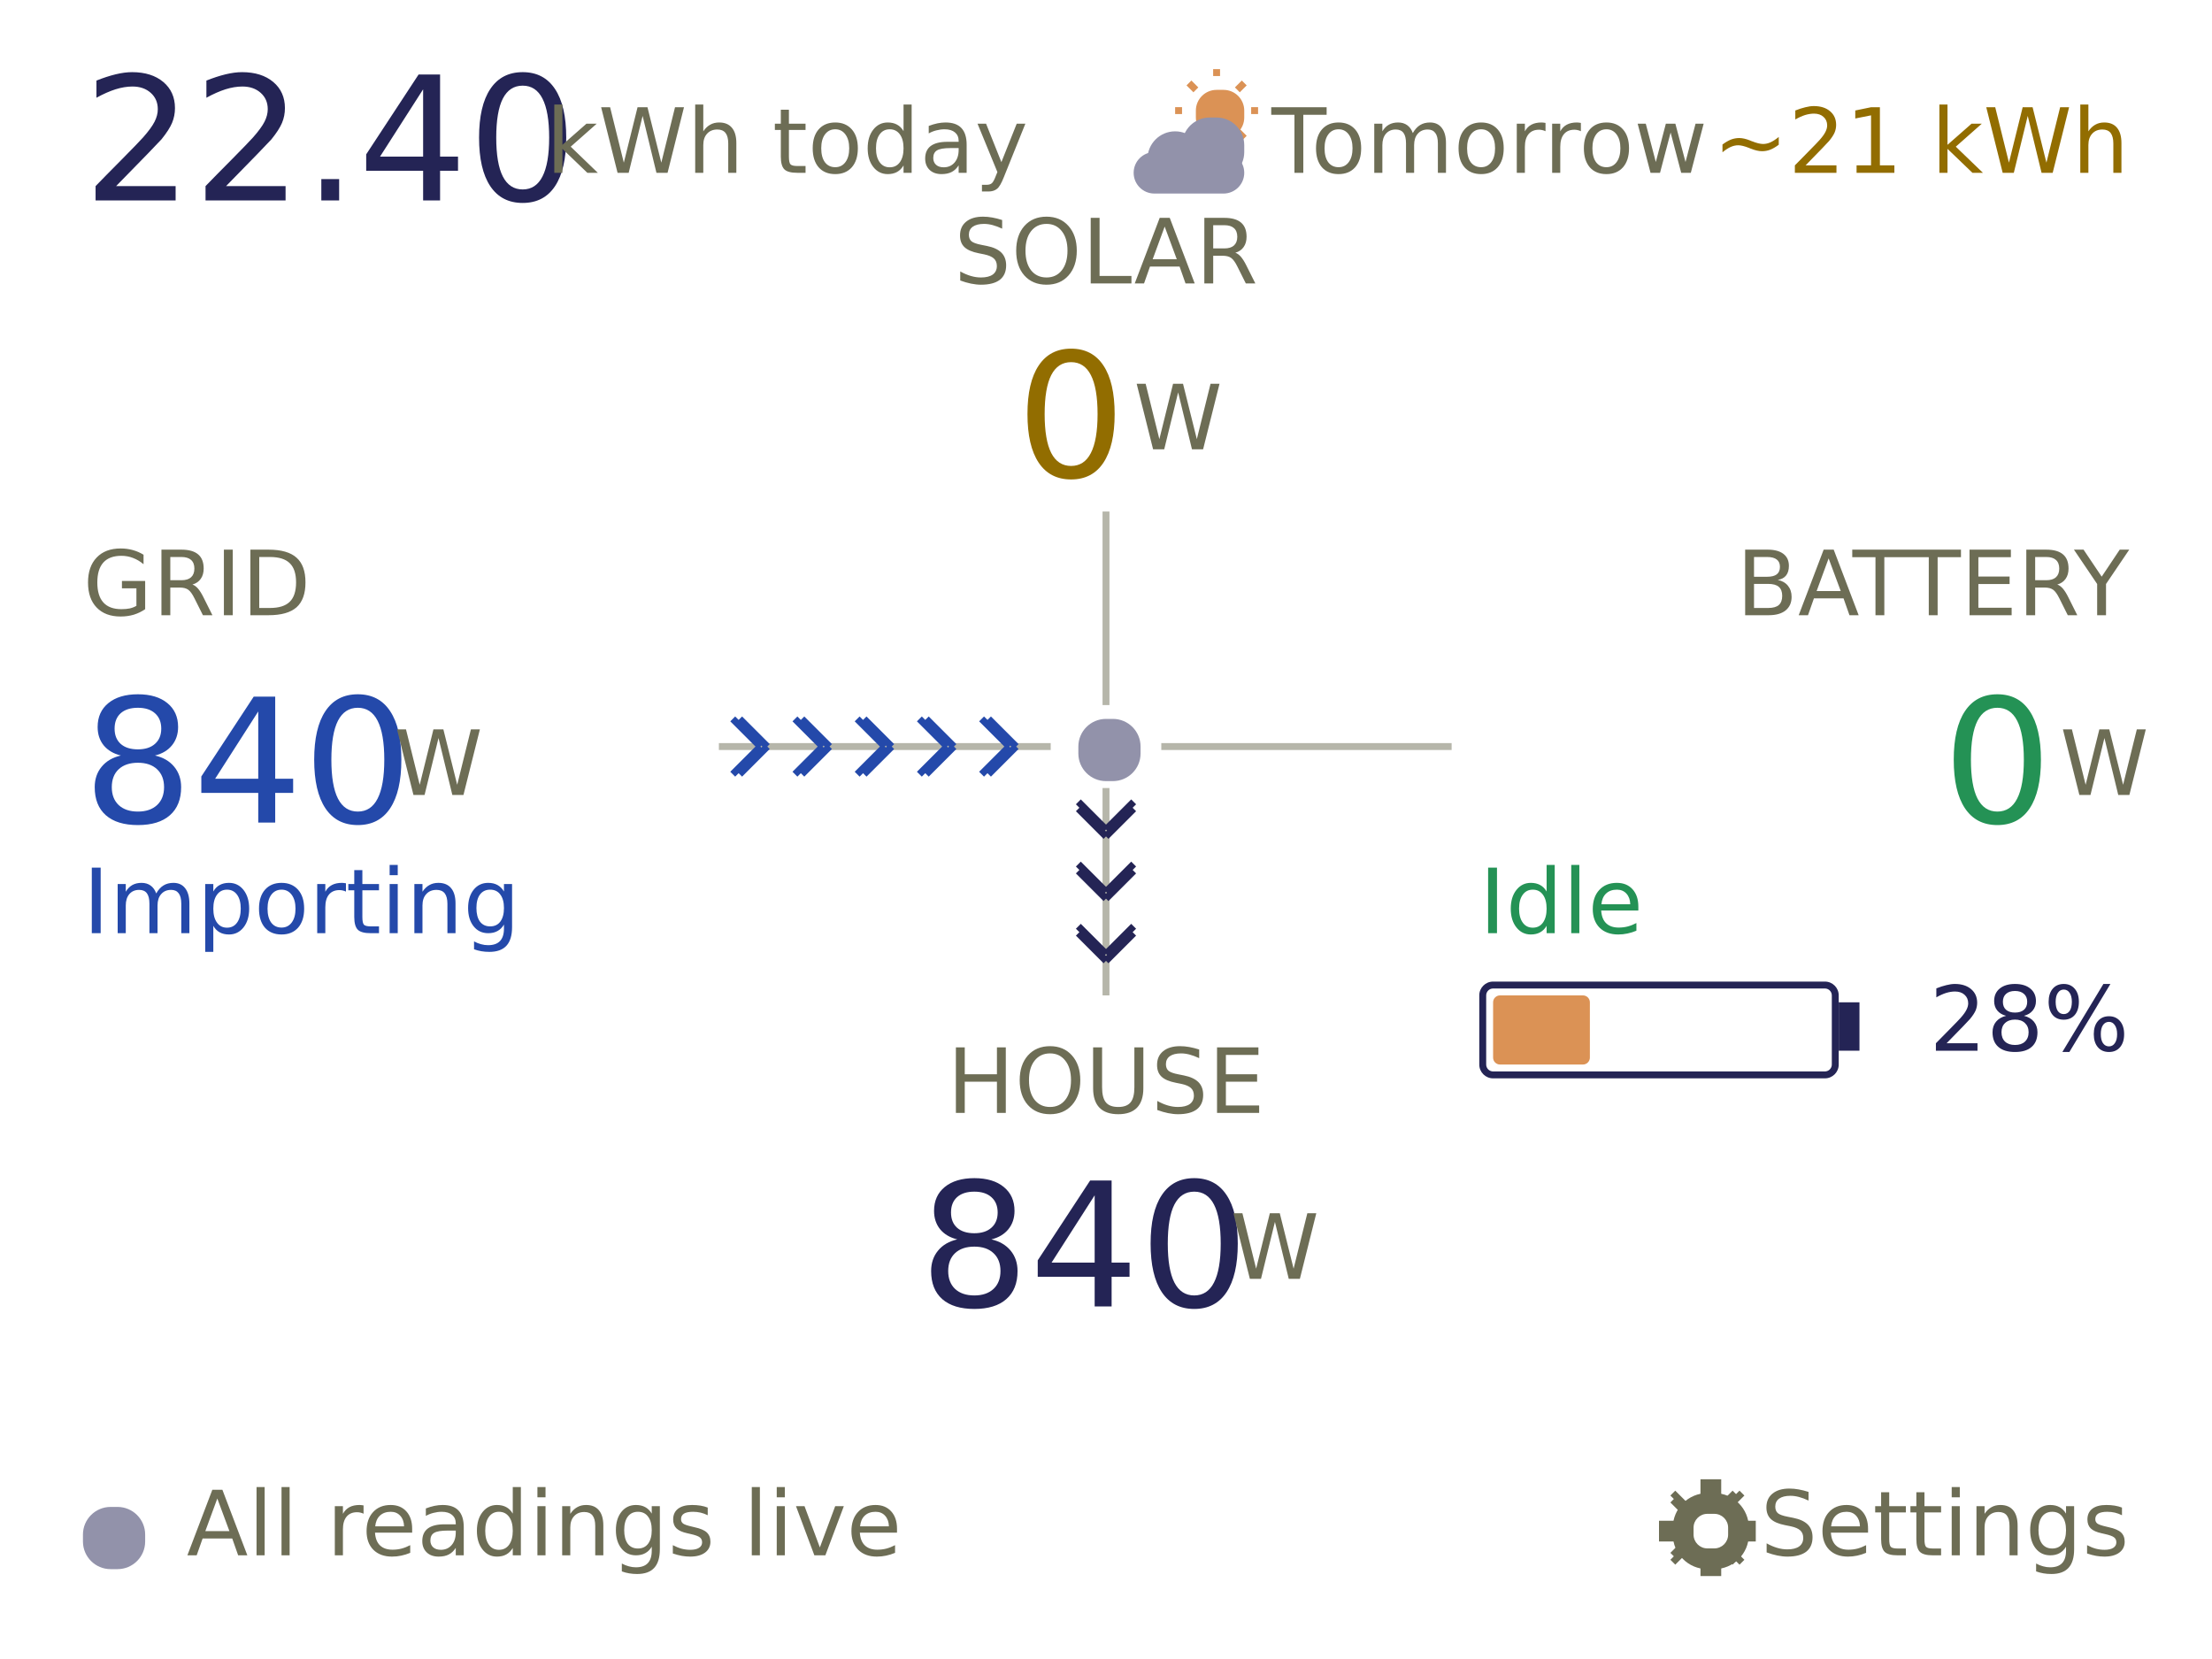
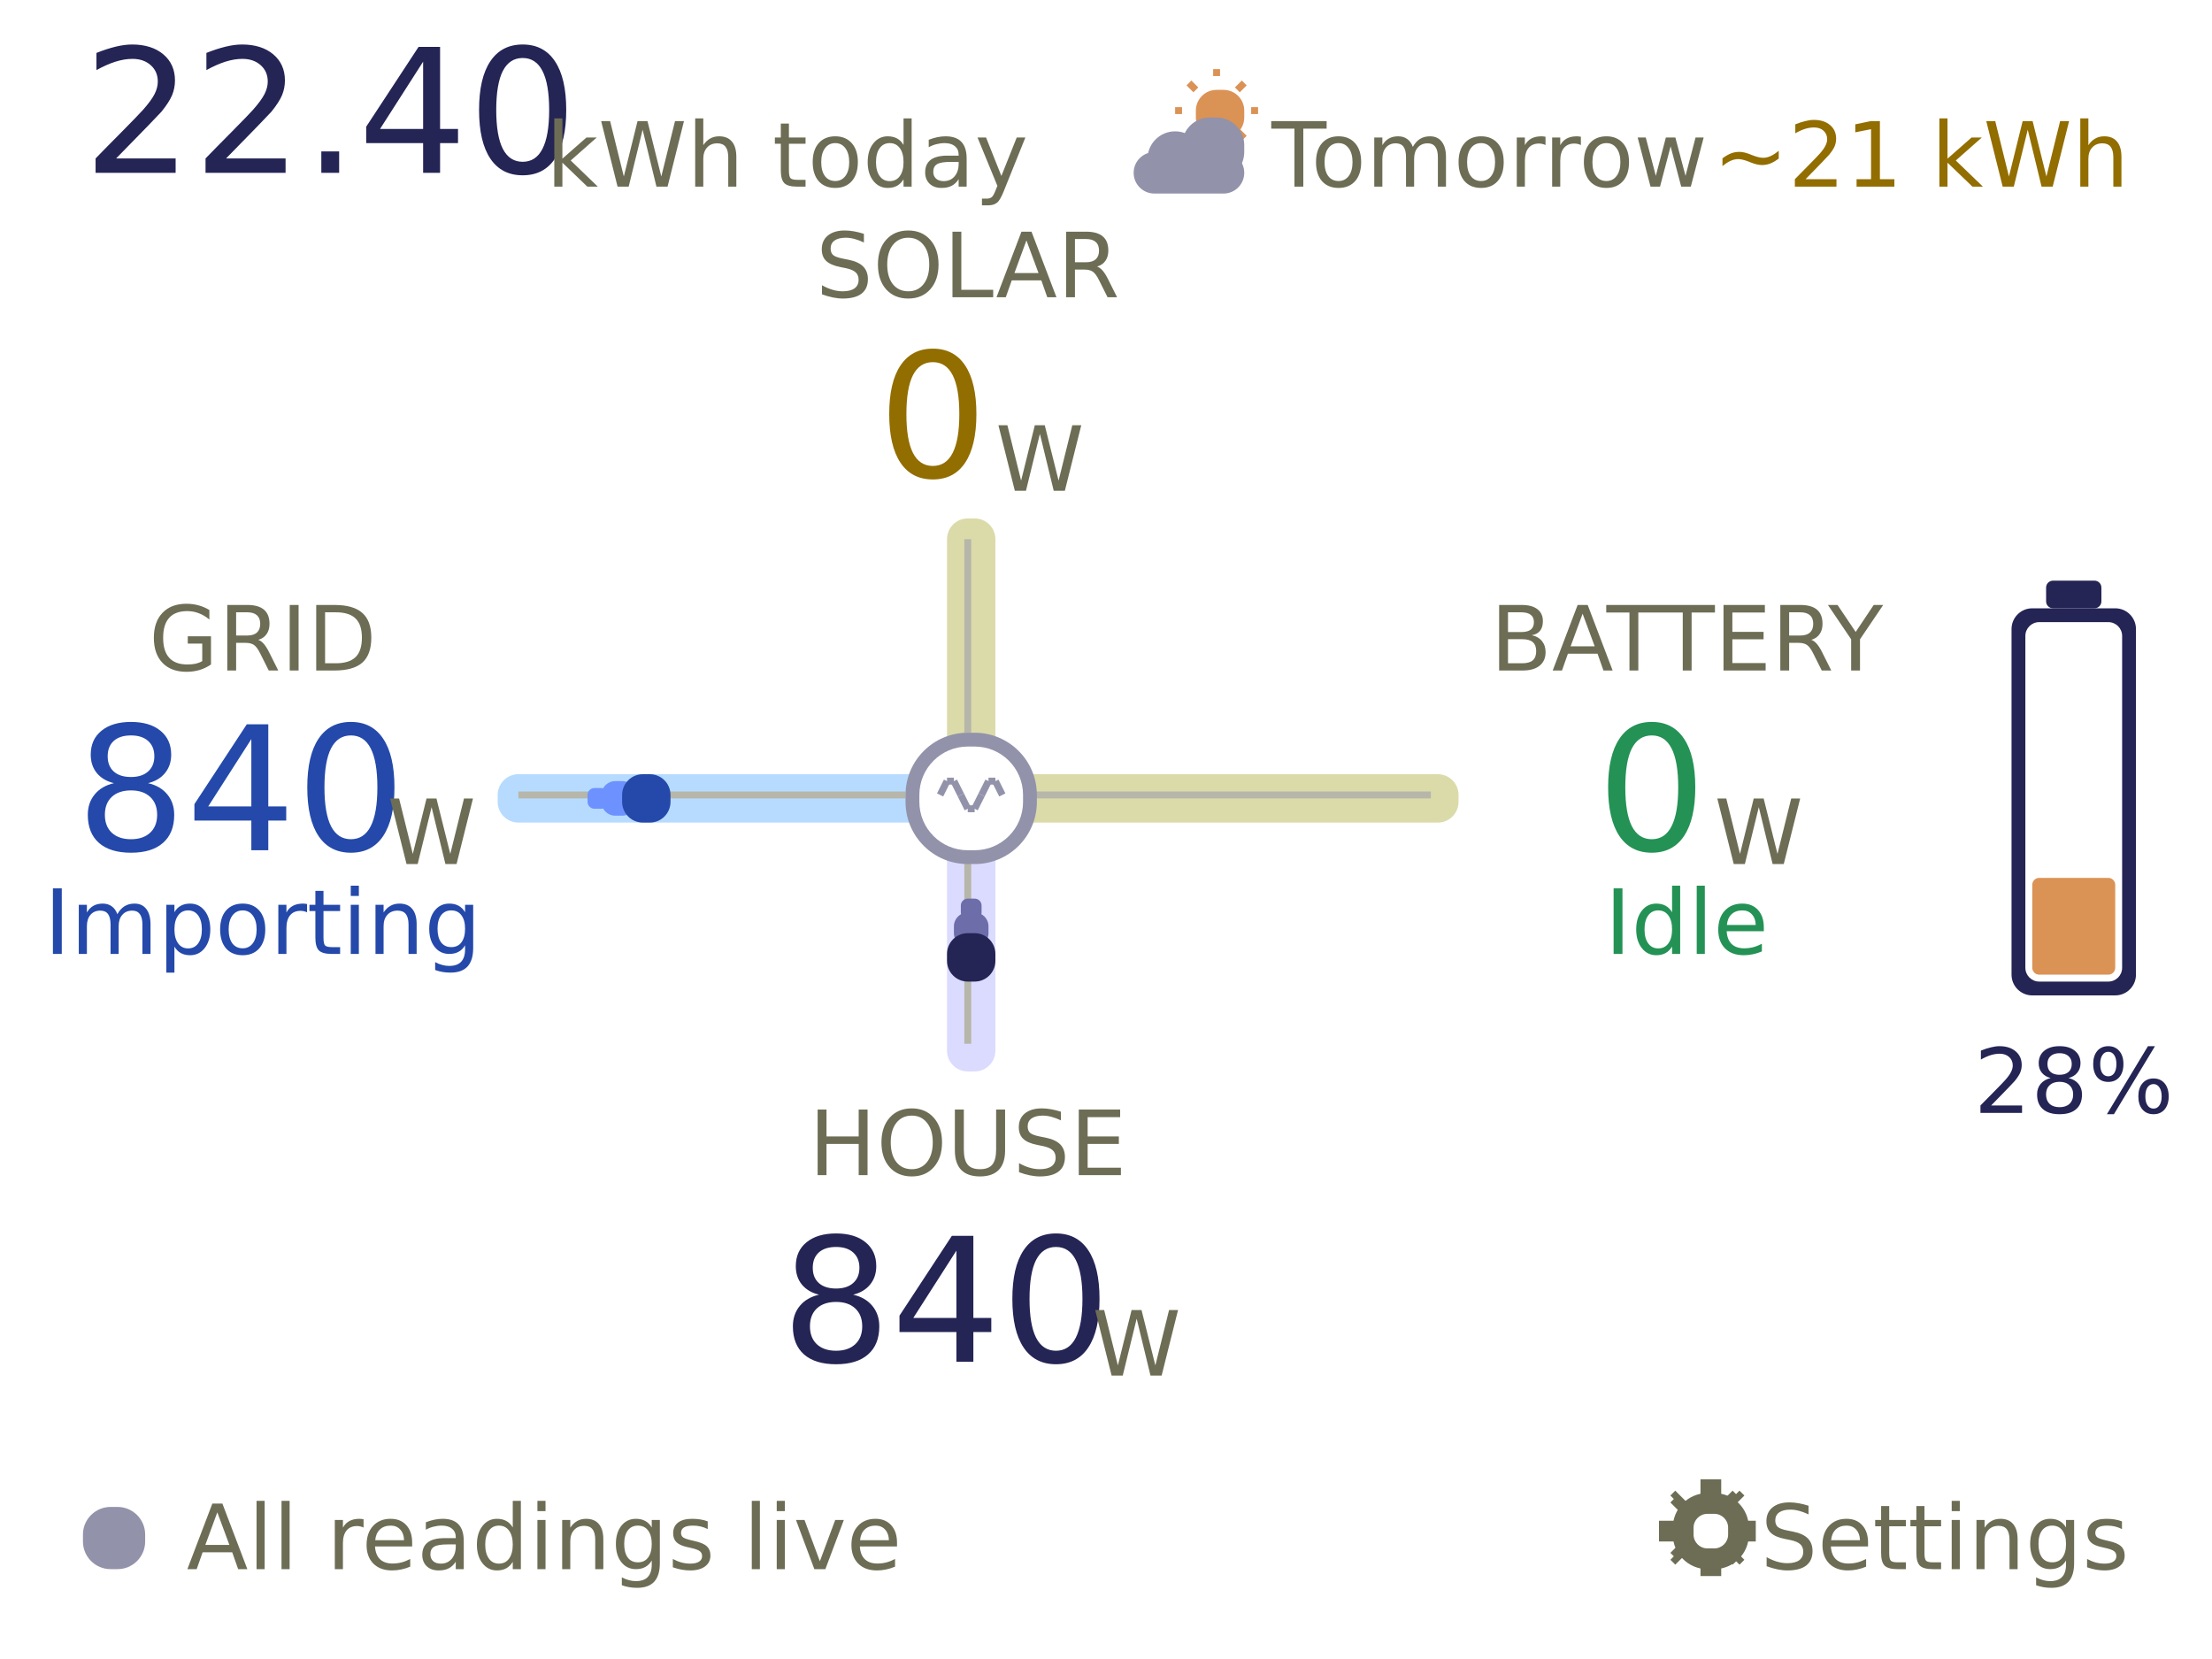
<svg xmlns="http://www.w3.org/2000/svg" width="960" height="720" viewBox="0 0 320 240">
  <style>text{font-family:DejaVu Sans,sans-serif}</style>
  <rect x="0" y="0" width="320" height="240" rx="0" fill="#ffffff" />
-   <text x="12" y="29" font-size="25" text-anchor="start" fill="#242455">22.40</text>
-   <text x="79" y="25" font-size="13" text-anchor="start" fill="#6d6d55">kWh today</text>
-   <text x="308" y="25" font-size="13" text-anchor="end" fill="#926d00">~21 kWh</text>
-   <text x="247" y="25" font-size="13" text-anchor="end" fill="#6d6d55">Tomorrow</text>
+   <text x="12" y="25" font-size="25" text-anchor="start" fill="#242455">22.40</text>
+   <text x="79" y="27" font-size="13" text-anchor="start" fill="#6d6d55">kWh today</text>
+   <text x="308" y="27" font-size="13" text-anchor="end" fill="#926d00">~21 kWh</text>
+   <text x="247" y="27" font-size="13" text-anchor="end" fill="#6d6d55">Tomorrow</text>
  <rect x="173" y="13" width="7" height="7" rx="3" fill="#db9255" />
  <path d="M176 11 L176 10" fill="none" stroke="#db9255" />
  <path d="M176 21 L176 22" fill="none" stroke="#db9255" />
  <path d="M171 16 L170 16" fill="none" stroke="#db9255" />
  <path d="M181 16 L182 16" fill="none" stroke="#db9255" />
  <path d="M173 13 L172 12" fill="none" stroke="#db9255" />
  <path d="M179 13 L180 12" fill="none" stroke="#db9255" />
  <path d="M173 19 L172 20" fill="none" stroke="#db9255" />
  <path d="M179 19 L180 20" fill="none" stroke="#db9255" />
  <rect x="164" y="22" width="16" height="6" rx="3" fill="#9292aa" />
  <rect x="166" y="19" width="8" height="8" rx="4" fill="#9292aa" />
  <rect x="171" y="17" width="9" height="9" rx="4" fill="#9292aa" />
-   <text x="160" y="41" font-size="13" text-anchor="middle" fill="#6d6d55">SOLAR</text>
-   <text x="147" y="69" font-size="25" text-anchor="start" fill="#926d00">0</text>
-   <text x="164" y="65" font-size="13" text-anchor="start" fill="#6d6d55">W</text>
-   <text x="12" y="89" font-size="13" text-anchor="start" fill="#6d6d55">GRID</text>
-   <text x="12" y="119" font-size="25" text-anchor="start" fill="#2449aa">840</text>
-   <text x="57" y="115" font-size="13" text-anchor="start" fill="#6d6d55">W</text>
-   <text x="308" y="89" font-size="13" text-anchor="end" fill="#6d6d55">BATTERY</text>
-   <text x="281" y="119" font-size="25" text-anchor="start" fill="#249255">0</text>
-   <text x="298" y="115" font-size="13" text-anchor="start" fill="#6d6d55">W</text>
-   <text x="160" y="161" font-size="13" text-anchor="middle" fill="#6d6d55">HOUSE</text>
-   <text x="133" y="189" font-size="25" text-anchor="start" fill="#242455">840</text>
-   <text x="178" y="185" font-size="13" text-anchor="start" fill="#6d6d55">W</text>
-   <text x="12" y="135" font-size="13" text-anchor="start" fill="#2449aa">Importing</text>
-   <text x="214" y="135" font-size="13" text-anchor="start" fill="#249255">Idle</text>
-   <rect x="214" y="142" width="52" height="14" rx="2" fill="#242455" />
-   <rect x="266" y="145" width="3" height="7" rx="0" fill="#242455" />
-   <rect x="215" y="143" width="50" height="12" rx="1" fill="#ffffff" />
-   <rect x="216" y="144" width="14" height="10" rx="1" fill="#db9255" />
-   <text x="308" y="152" font-size="13" text-anchor="end" fill="#242455">28%</text>
-   <path d="M160 74 L160 102" fill="none" stroke="#b6b6aa" />
-   <path d="M104 108 L152 108" fill="none" stroke="#b6b6aa" />
-   <path d="M107 104 L111 108" fill="none" stroke="#2449aa" />
-   <path d="M107 112 L111 108" fill="none" stroke="#2449aa" />
-   <path d="M106 104 L110 108" fill="none" stroke="#2449aa" />
-   <path d="M106 112 L110 108" fill="none" stroke="#2449aa" />
-   <path d="M116 104 L120 108" fill="none" stroke="#2449aa" />
-   <path d="M116 112 L120 108" fill="none" stroke="#2449aa" />
-   <path d="M115 104 L119 108" fill="none" stroke="#2449aa" />
-   <path d="M115 112 L119 108" fill="none" stroke="#2449aa" />
-   <path d="M125 104 L129 108" fill="none" stroke="#2449aa" />
-   <path d="M125 112 L129 108" fill="none" stroke="#2449aa" />
-   <path d="M124 104 L128 108" fill="none" stroke="#2449aa" />
-   <path d="M124 112 L128 108" fill="none" stroke="#2449aa" />
-   <path d="M134 104 L138 108" fill="none" stroke="#2449aa" />
-   <path d="M134 112 L138 108" fill="none" stroke="#2449aa" />
-   <path d="M133 104 L137 108" fill="none" stroke="#2449aa" />
-   <path d="M133 112 L137 108" fill="none" stroke="#2449aa" />
-   <path d="M143 104 L147 108" fill="none" stroke="#2449aa" />
-   <path d="M143 112 L147 108" fill="none" stroke="#2449aa" />
-   <path d="M142 104 L146 108" fill="none" stroke="#2449aa" />
-   <path d="M142 112 L146 108" fill="none" stroke="#2449aa" />
-   <path d="M168 108 L210 108" fill="none" stroke="#b6b6aa" />
-   <path d="M160 114 L160 144" fill="none" stroke="#b6b6aa" />
-   <path d="M156 117 L160 121" fill="none" stroke="#242455" />
-   <path d="M164 117 L160 121" fill="none" stroke="#242455" />
-   <path d="M156 116 L160 120" fill="none" stroke="#242455" />
-   <path d="M164 116 L160 120" fill="none" stroke="#242455" />
-   <path d="M156 126 L160 130" fill="none" stroke="#242455" />
-   <path d="M164 126 L160 130" fill="none" stroke="#242455" />
-   <path d="M156 125 L160 129" fill="none" stroke="#242455" />
-   <path d="M164 125 L160 129" fill="none" stroke="#242455" />
-   <path d="M156 135 L160 139" fill="none" stroke="#242455" />
-   <path d="M164 135 L160 139" fill="none" stroke="#242455" />
-   <path d="M156 134 L160 138" fill="none" stroke="#242455" />
-   <path d="M164 134 L160 138" fill="none" stroke="#242455" />
-   <rect x="156" y="104" width="9" height="9" rx="4" fill="#9292aa" />
+   <text x="140" y="43" font-size="13" text-anchor="middle" fill="#6d6d55">SOLAR</text>
+   <text x="127" y="69" font-size="25" text-anchor="start" fill="#926d00">0</text>
+   <text x="144" y="71" font-size="13" text-anchor="start" fill="#6d6d55">W</text>
+   <text x="38" y="97" font-size="13" text-anchor="middle" fill="#6d6d55">GRID</text>
+   <text x="11" y="123" font-size="25" text-anchor="start" fill="#2449aa">840</text>
+   <text x="56" y="125" font-size="13" text-anchor="start" fill="#6d6d55">W</text>
+   <text x="38" y="138" font-size="13" text-anchor="middle" fill="#2449aa">Importing</text>
+   <text x="244" y="97" font-size="13" text-anchor="middle" fill="#6d6d55">BATTERY</text>
+   <text x="231" y="123" font-size="25" text-anchor="start" fill="#249255">0</text>
+   <text x="248" y="125" font-size="13" text-anchor="start" fill="#6d6d55">W</text>
+   <text x="244" y="138" font-size="13" text-anchor="middle" fill="#249255">Idle</text>
+   <text x="140" y="170" font-size="13" text-anchor="middle" fill="#6d6d55">HOUSE</text>
+   <text x="113" y="197" font-size="25" text-anchor="start" fill="#242455">840</text>
+   <text x="158" y="199" font-size="13" text-anchor="start" fill="#6d6d55">W</text>
+   <rect x="296" y="84" width="8" height="4" rx="1" fill="#242455" />
+   <rect x="291" y="88" width="18" height="56" rx="3" fill="#242455" />
+   <rect x="293" y="90" width="14" height="52" rx="2" fill="#ffffff" />
+   <rect x="294" y="127" width="12" height="14" rx="1" fill="#db9255" />
+   <text x="300" y="161" font-size="13" text-anchor="middle" fill="#242455">28%</text>
+   <rect x="137" y="75" width="7" height="35" rx="3" fill="#dbdbaa" />
+   <path d="M140 78 L140 106" fill="none" stroke="#b6b6aa" />
+   <rect x="72" y="112" width="63" height="7" rx="3" fill="#b6dbff" />
+   <path d="M75 115 L131 115" fill="none" stroke="#b6b6aa" />
+   <rect x="85" y="114" width="3" height="3" rx="1" fill="#6d92ff" />
+   <rect x="87" y="113" width="5" height="5" rx="2" fill="#6d92ff" />
+   <rect x="90" y="112" width="7" height="7" rx="3" fill="#2449aa" />
+   <rect x="146" y="112" width="65" height="7" rx="3" fill="#dbdbaa" />
+   <path d="M149 115 L207 115" fill="none" stroke="#b6b6aa" />
+   <rect x="137" y="121" width="7" height="34" rx="3" fill="#dbdbff" />
+   <path d="M140 124 L140 151" fill="none" stroke="#b6b6aa" />
+   <rect x="139" y="130" width="3" height="3" rx="1" fill="#6d6daa" />
+   <rect x="138" y="132" width="5" height="5" rx="2" fill="#6d6daa" />
+   <rect x="137" y="135" width="7" height="7" rx="3" fill="#242455" />
+   <rect x="131" y="106" width="19" height="19" rx="9" fill="#9292aa" />
+   <rect x="133" y="108" width="15" height="15" rx="7" fill="#ffffff" />
+   <path d="M136 115 L137 113" fill="none" stroke="#9292aa" />
+   <path d="M137 113 L138 113" fill="none" stroke="#9292aa" />
+   <path d="M138 113 L139 115" fill="none" stroke="#9292aa" />
+   <path d="M139 115 L140 117" fill="none" stroke="#9292aa" />
+   <path d="M140 117 L141 117" fill="none" stroke="#9292aa" />
+   <path d="M141 117 L142 115" fill="none" stroke="#9292aa" />
+   <path d="M142 115 L143 113" fill="none" stroke="#9292aa" />
+   <path d="M143 113 L144 113" fill="none" stroke="#9292aa" />
+   <path d="M144 113 L145 115" fill="none" stroke="#9292aa" />
  <rect x="12" y="218" width="9" height="9" rx="4" fill="#9292aa" />
-   <text x="27" y="225" font-size="13" text-anchor="start" fill="#6d6d55">All readings live</text>
-   <text x="308" y="225" font-size="13" text-anchor="end" fill="#6d6d55">Settings</text>
+   <text x="27" y="227" font-size="13" text-anchor="start" fill="#6d6d55">All readings live</text>
+   <text x="308" y="227" font-size="13" text-anchor="end" fill="#6d6d55">Settings</text>
  <rect x="246" y="214" width="3" height="14" rx="0" fill="#6d6d55" />
  <rect x="240" y="220" width="14" height="3" rx="0" fill="#6d6d55" />
  <path d="M242 216 L252 226" fill="none" stroke="#6d6d55" />
  <path d="M242 217 L251 226" fill="none" stroke="#6d6d55" />
  <path d="M242 226 L252 216" fill="none" stroke="#6d6d55" />
  <path d="M242 225 L251 216" fill="none" stroke="#6d6d55" />
  <rect x="242" y="216" width="11" height="11" rx="5" fill="#6d6d55" />
  <rect x="245" y="219" width="5" height="5" rx="2" fill="#ffffff" />
</svg>
